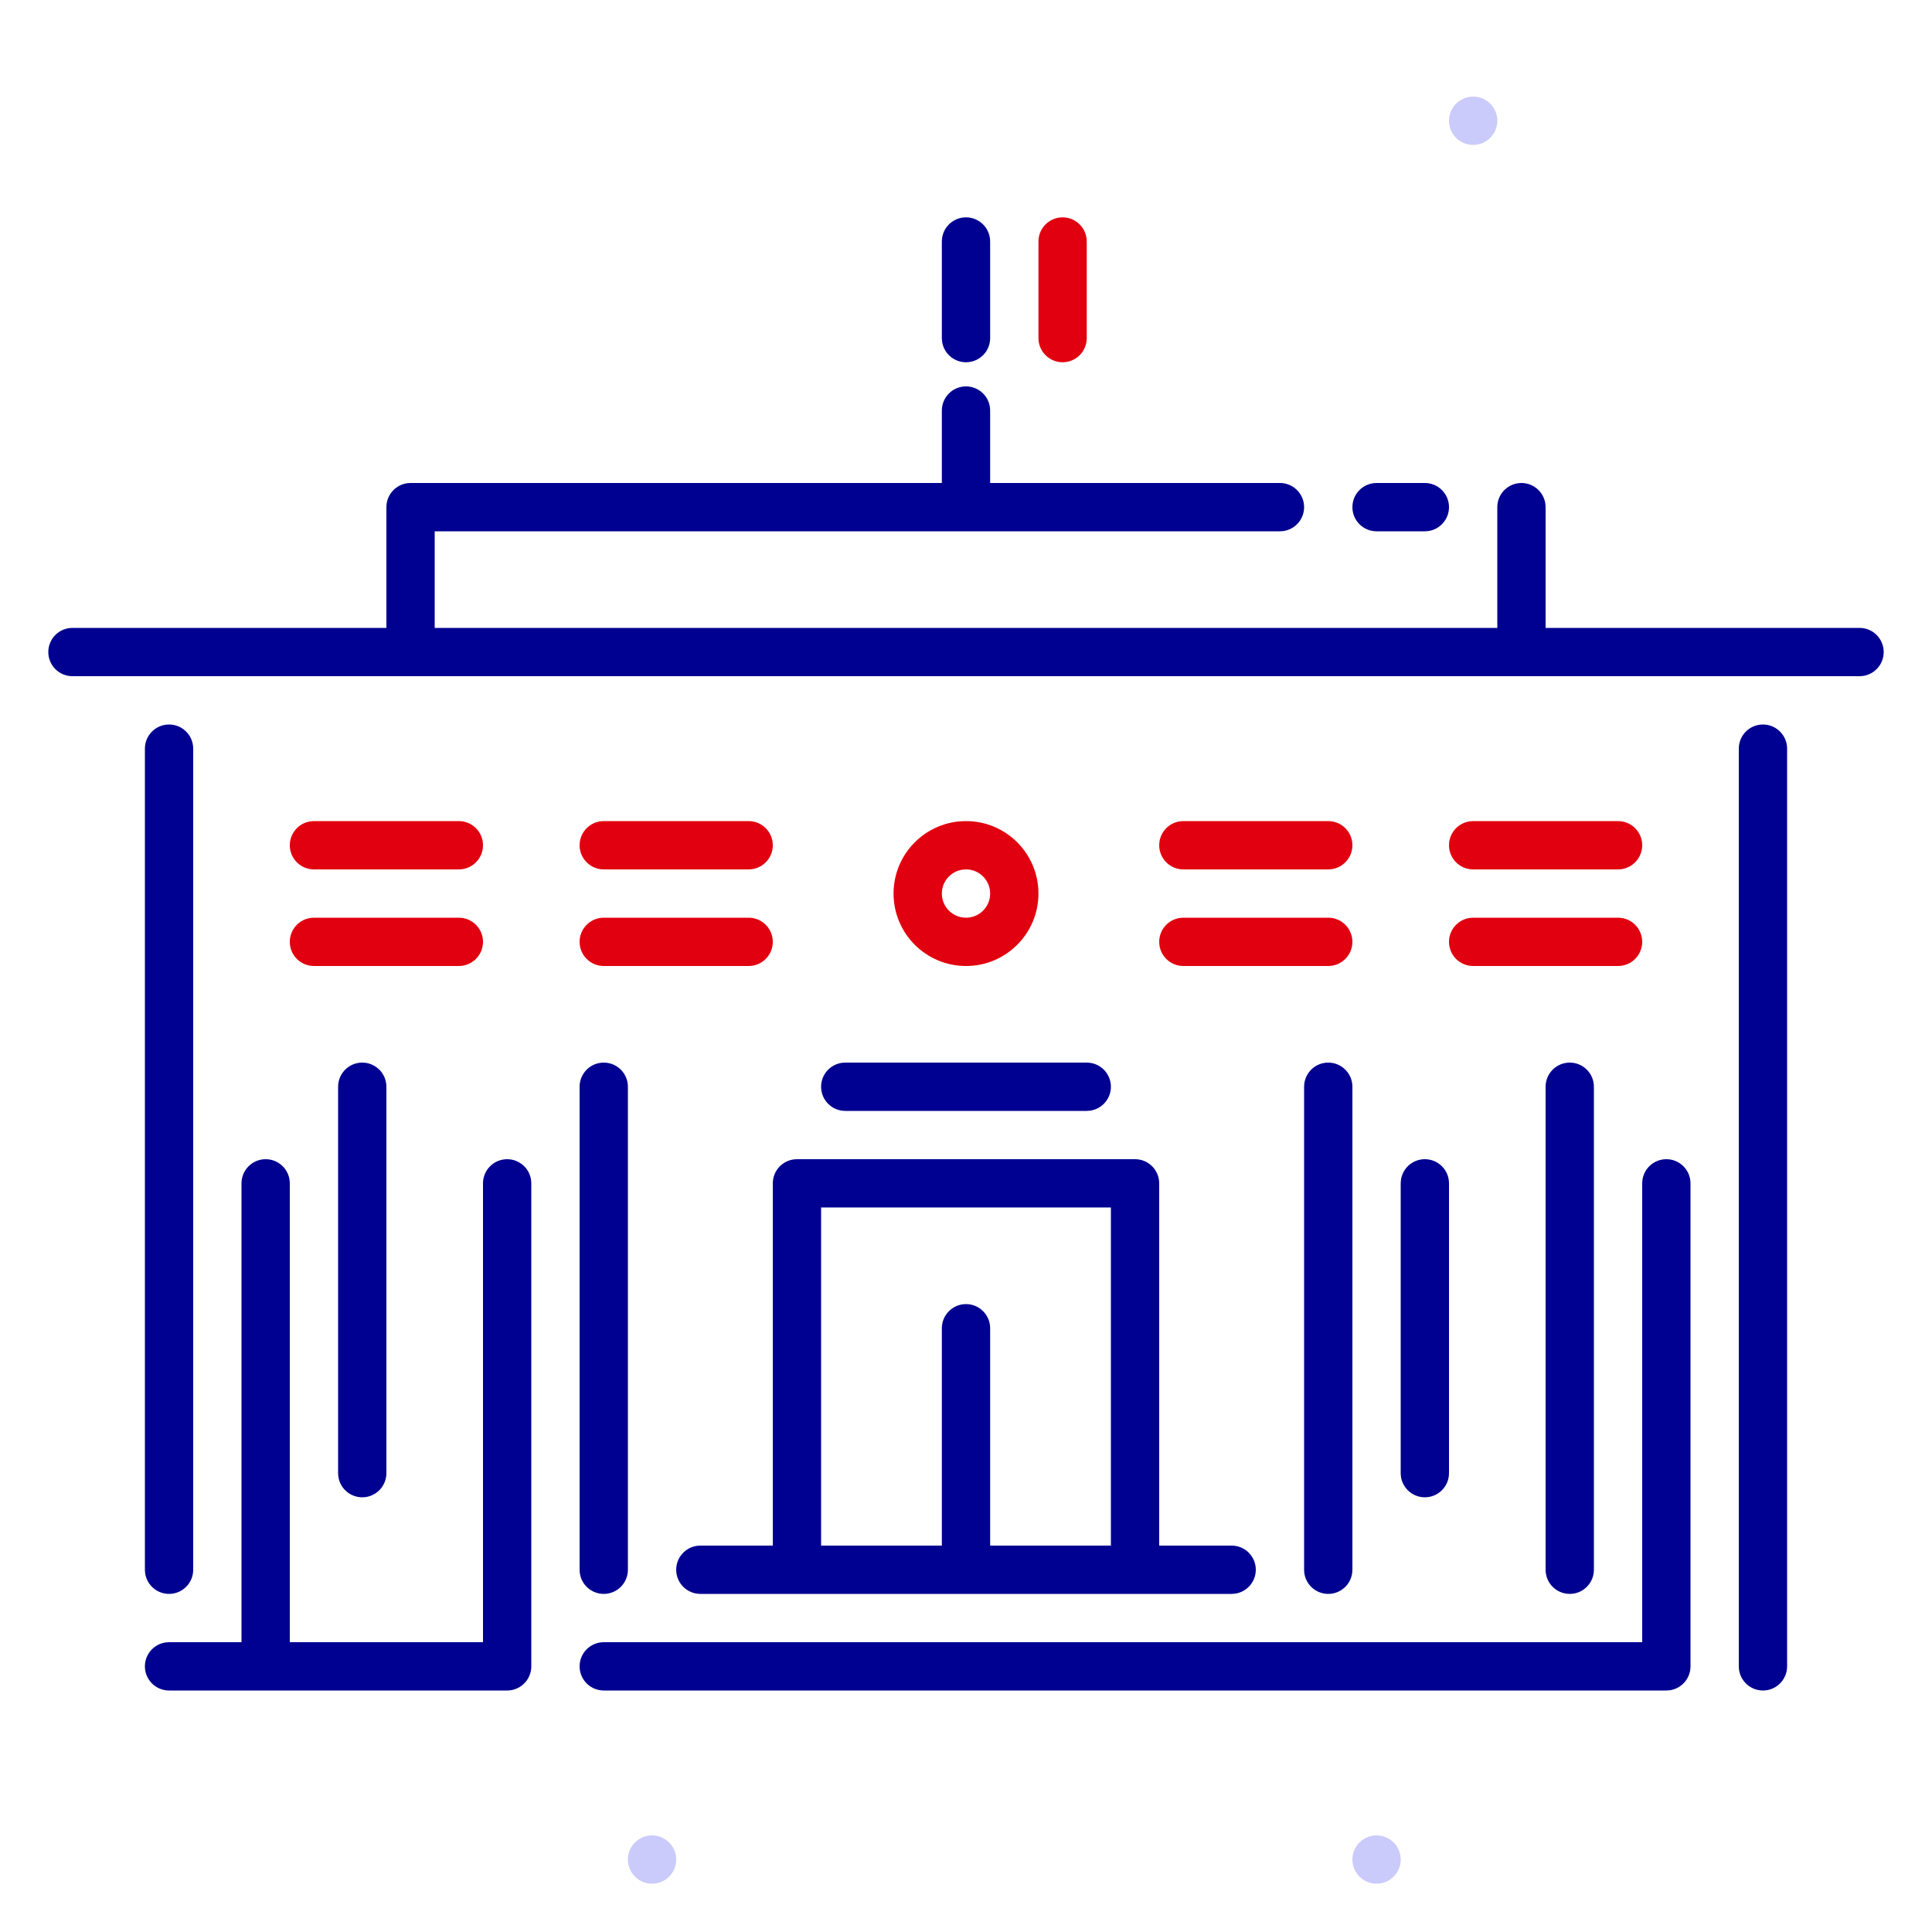
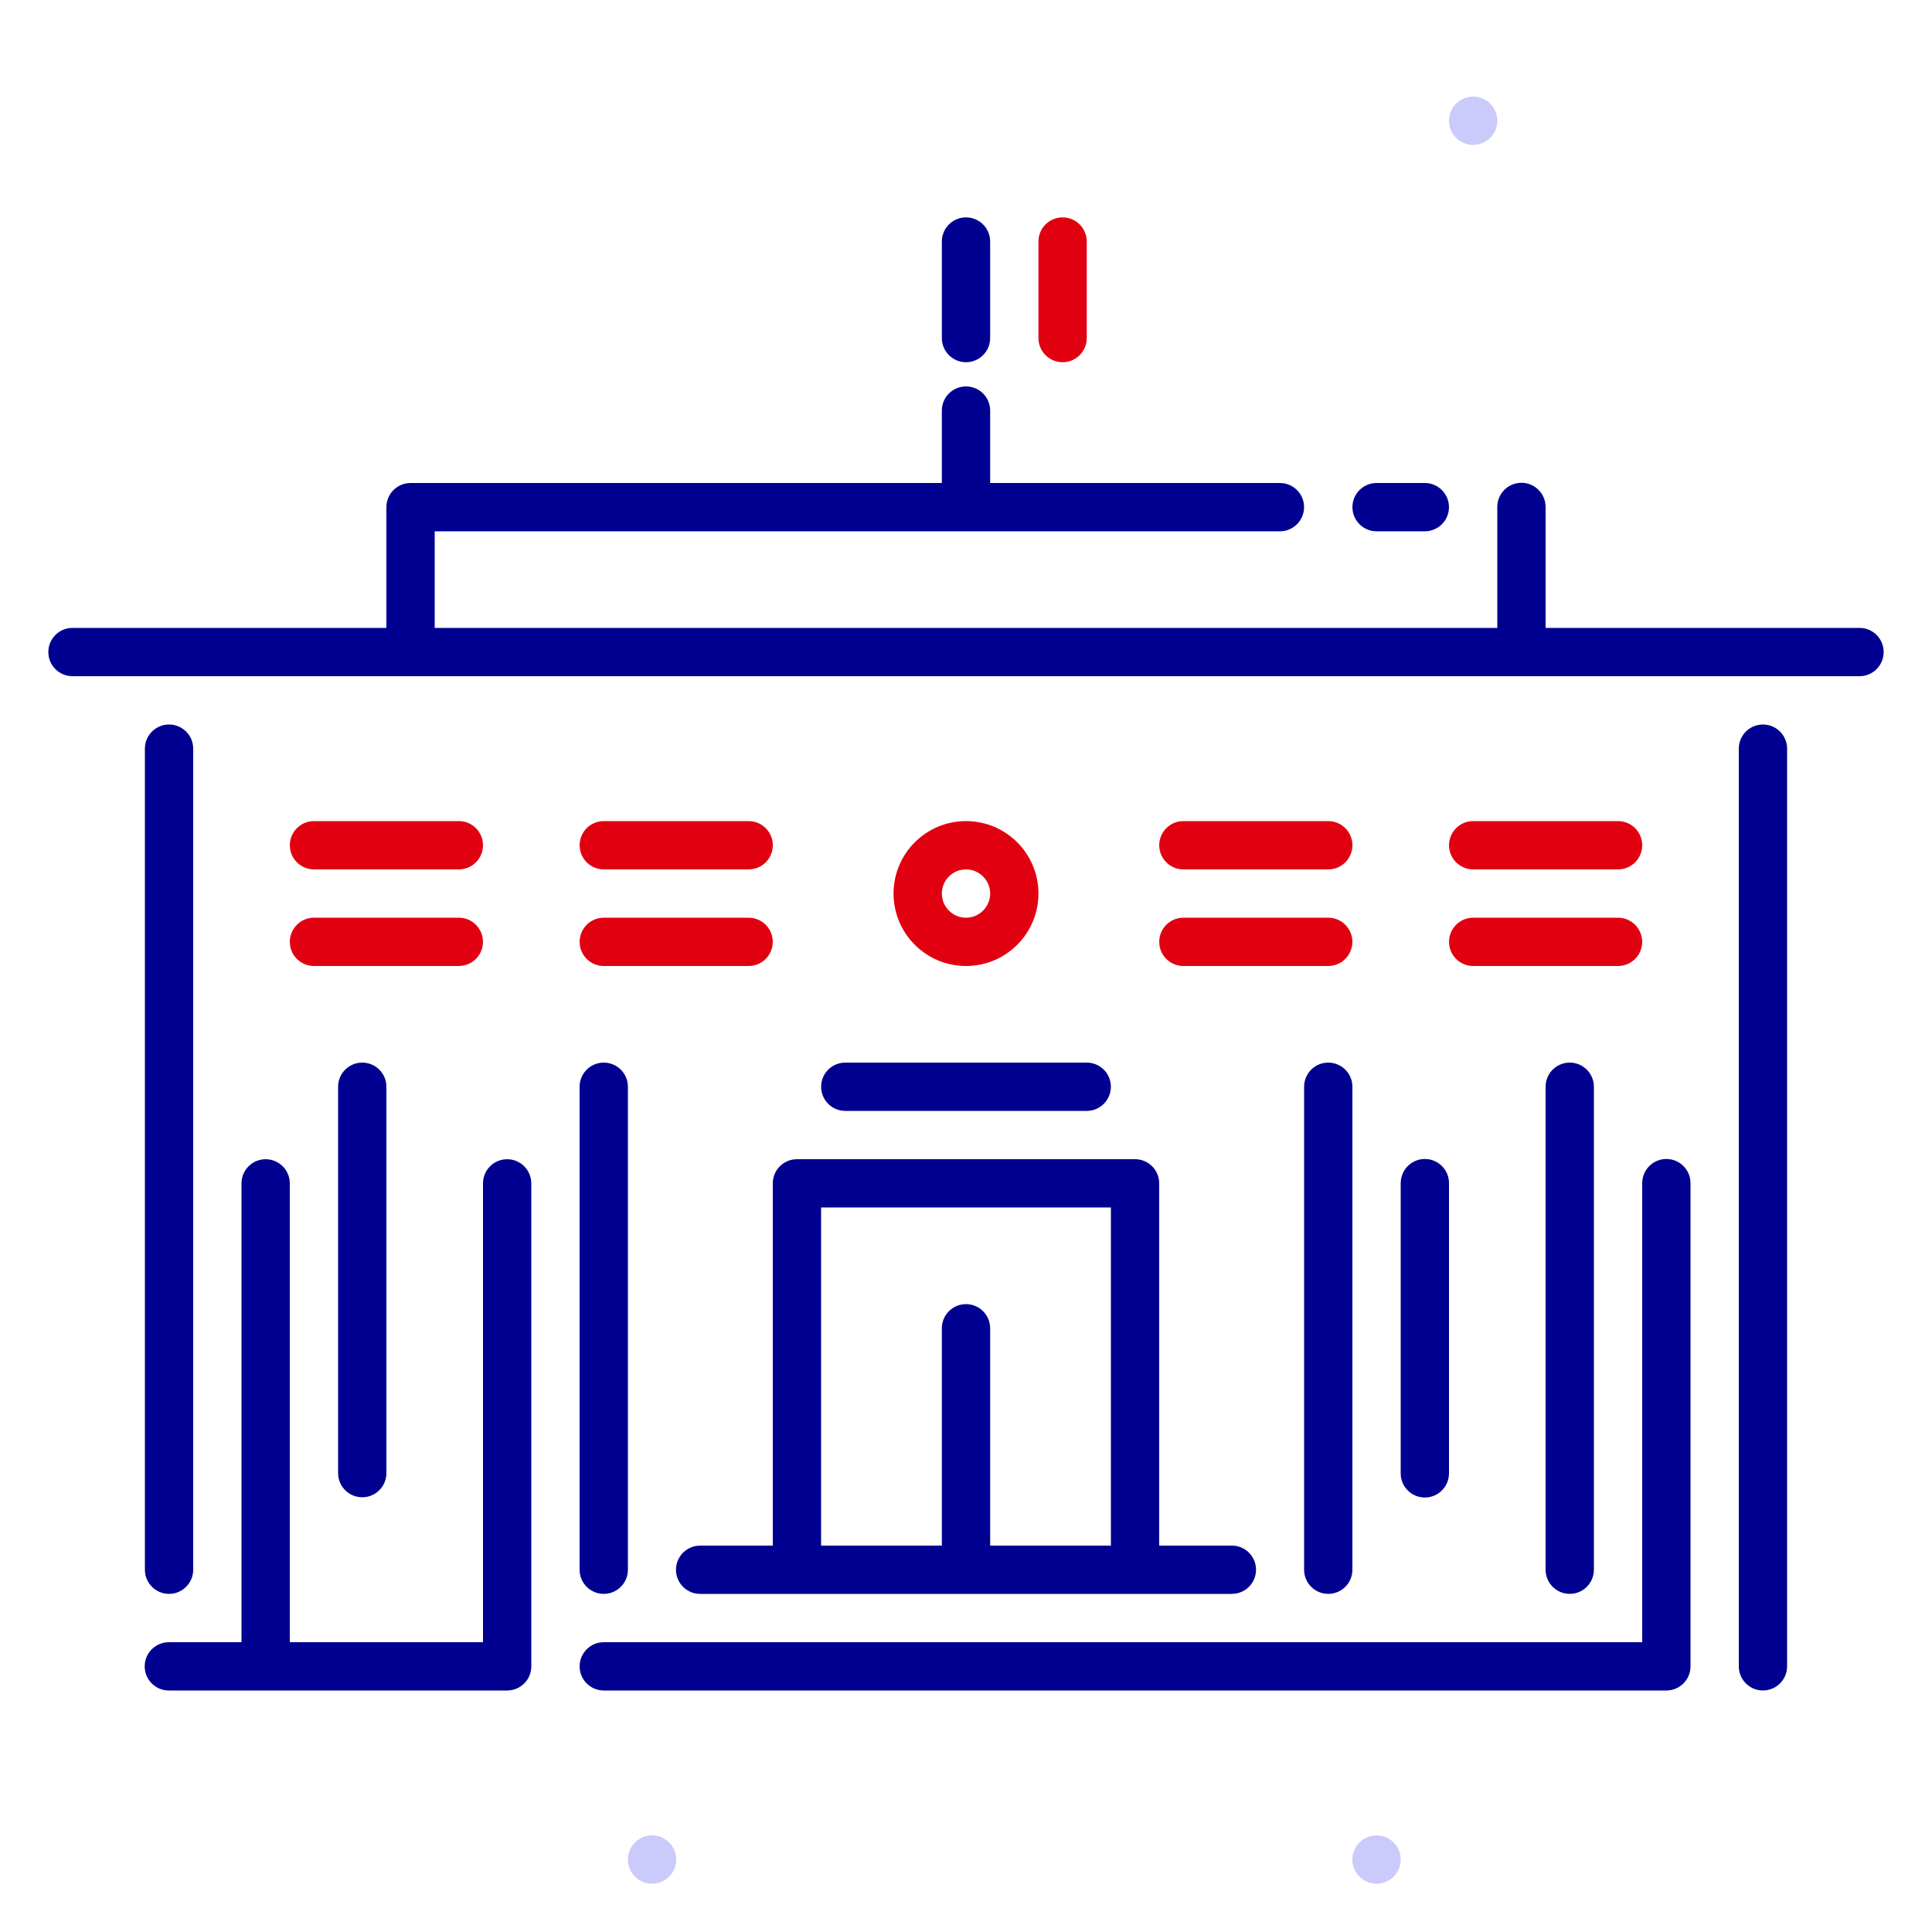
- <svg xmlns="http://www.w3.org/2000/svg" width="138" height="138" viewBox="0 0 138 138" fill="none">
-   <path fill-rule="evenodd" clip-rule="evenodd" d="M98.325 134.55C97.374 134.55 96.6 133.776 96.6 132.825C96.6 131.874 97.374 131.1 98.325 131.1C99.276 131.1 100.05 131.874 100.05 132.825C100.05 133.776 99.276 134.55 98.325 134.55Z" fill="#CACAFB" />
-   <path fill-rule="evenodd" clip-rule="evenodd" d="M105.225 10.35C104.274 10.35 103.5 9.576 103.5 8.625C103.5 7.674 104.274 6.9 105.225 6.9C106.176 6.9 106.95 7.674 106.95 8.625C106.95 9.576 106.176 10.35 105.225 10.35Z" fill="#CACAFB" />
-   <path fill-rule="evenodd" clip-rule="evenodd" d="M46.575 134.55C45.624 134.55 44.85 133.776 44.85 132.825C44.85 131.874 45.624 131.1 46.575 131.1C47.526 131.1 48.3 131.874 48.3 132.825C48.3 133.776 47.526 134.55 46.575 134.55Z" fill="#CACAFB" />
-   <path d="M77.613 17.049C77.514 16.191 76.785 15.525 75.9 15.525C74.947 15.525 74.175 16.297 74.175 17.25V24.15L74.187 24.351C74.286 25.209 75.015 25.875 75.9 25.875C76.853 25.875 77.625 25.103 77.625 24.15V17.25L77.613 17.049Z" fill="#E1000F" />
-   <path d="M34.5 60.375C34.5 59.422 33.728 58.65 32.775 58.65H22.425L22.224 58.662C21.366 58.761 20.7 59.49 20.7 60.375C20.7 61.328 21.472 62.1 22.425 62.1H32.775L32.976 62.088C33.834 61.989 34.5 61.26 34.5 60.375Z" fill="#E1000F" />
-   <path fill-rule="evenodd" clip-rule="evenodd" d="M69 58.65C66.142 58.65 63.825 60.967 63.825 63.825C63.825 66.683 66.142 69 69 69C71.858 69 74.175 66.683 74.175 63.825C74.175 60.967 71.858 58.65 69 58.65ZM69 62.1C69.953 62.1 70.725 62.872 70.725 63.825C70.725 64.778 69.953 65.55 69 65.55C68.047 65.55 67.275 64.778 67.275 63.825C67.275 62.872 68.047 62.1 69 62.1Z" fill="#E1000F" />
-   <path d="M32.775 65.55C33.728 65.55 34.5 66.322 34.5 67.275C34.5 68.16 33.834 68.889 32.976 68.988L32.775 69H22.425C21.472 69 20.7 68.228 20.7 67.275C20.7 66.39 21.366 65.661 22.224 65.562L22.425 65.55H32.775Z" fill="#E1000F" />
-   <path d="M55.2 60.375C55.2 59.422 54.428 58.65 53.475 58.65H43.125L42.924 58.662C42.066 58.761 41.4 59.49 41.4 60.375C41.4 61.328 42.172 62.1 43.125 62.1H53.475L53.676 62.088C54.534 61.989 55.2 61.26 55.2 60.375Z" fill="#E1000F" />
-   <path d="M53.475 65.55C54.428 65.55 55.2 66.322 55.2 67.275C55.2 68.16 54.534 68.889 53.676 68.988L53.475 69H43.125C42.172 69 41.4 68.228 41.4 67.275C41.4 66.39 42.066 65.661 42.924 65.562L43.125 65.55H53.475Z" fill="#E1000F" />
-   <path d="M96.6 60.375C96.6 59.422 95.828 58.65 94.875 58.65H84.525L84.324 58.662C83.466 58.761 82.8 59.49 82.8 60.375C82.8 61.328 83.572 62.1 84.525 62.1H94.875L95.076 62.088C95.934 61.989 96.6 61.26 96.6 60.375Z" fill="#E1000F" />
-   <path d="M94.875 65.55C95.828 65.55 96.6 66.322 96.6 67.275C96.6 68.16 95.934 68.889 95.076 68.988L94.875 69H84.525C83.572 69 82.8 68.228 82.8 67.275C82.8 66.39 83.466 65.661 84.324 65.562L84.525 65.55H94.875Z" fill="#E1000F" />
-   <path d="M117.3 60.375C117.3 59.422 116.528 58.65 115.575 58.65H105.225L105.024 58.662C104.166 58.761 103.5 59.49 103.5 60.375C103.5 61.328 104.272 62.1 105.225 62.1H115.575L115.776 62.088C116.634 61.989 117.3 61.26 117.3 60.375Z" fill="#E1000F" />
-   <path d="M115.575 65.55C116.528 65.55 117.3 66.322 117.3 67.275C117.3 68.16 116.634 68.889 115.776 68.988L115.575 69H105.225C104.272 69 103.5 68.228 103.5 67.275C103.5 66.39 104.166 65.661 105.024 65.562L105.225 65.55H115.575Z" fill="#E1000F" />
-   <path d="M70.713 17.049C70.614 16.191 69.885 15.525 69 15.525C68.047 15.525 67.275 16.297 67.275 17.25V24.15L67.287 24.351C67.386 25.209 68.115 25.875 69 25.875C69.953 25.875 70.725 25.103 70.725 24.15V17.25L70.713 17.049Z" fill="#000091" />
-   <path d="M70.713 29.124C70.614 28.266 69.885 27.6 69 27.6C68.047 27.6 67.275 28.372 67.275 29.325V34.5H29.325L29.124 34.512C28.266 34.611 27.6 35.34 27.6 36.225V44.85H5.175L4.974 44.862C4.116 44.961 3.45 45.69 3.45 46.575C3.45 47.528 4.222 48.3 5.175 48.3H132.825L133.026 48.288C133.884 48.189 134.55 47.46 134.55 46.575C134.55 45.622 133.778 44.85 132.825 44.85H110.4V36.225L110.388 36.024C110.289 35.166 109.56 34.5 108.675 34.5C107.722 34.5 106.95 35.272 106.95 36.225V44.85H31.05V37.95H91.425L91.626 37.938C92.484 37.839 93.15 37.11 93.15 36.225C93.15 35.272 92.378 34.5 91.425 34.5H70.725V29.325L70.713 29.124Z" fill="#000091" />
-   <path d="M43.125 75.9C44.01 75.9 44.739 76.566 44.838 77.424L44.85 77.625V112.125C44.85 113.078 44.078 113.85 43.125 113.85C42.24 113.85 41.511 113.184 41.412 112.326L41.4 112.125V77.625C41.4 76.672 42.172 75.9 43.125 75.9Z" fill="#000091" />
-   <path d="M37.938 84.324C37.839 83.466 37.11 82.8 36.225 82.8C35.272 82.8 34.5 83.572 34.5 84.525V117.3H20.7V84.525L20.688 84.324C20.589 83.466 19.86 82.8 18.975 82.8C18.022 82.8 17.25 83.572 17.25 84.525V117.3H12.075L11.874 117.312C11.016 117.411 10.35 118.14 10.35 119.025C10.35 119.978 11.122 120.75 12.075 120.75H36.225C36.344 120.75 36.46 120.738 36.573 120.715C37.359 120.554 37.95 119.859 37.95 119.025V84.525L37.938 84.324Z" fill="#000091" />
-   <path d="M25.875 75.9C26.76 75.9 27.489 76.566 27.588 77.424L27.6 77.625V105.225C27.6 106.178 26.828 106.95 25.875 106.95C24.99 106.95 24.261 106.284 24.162 105.426L24.15 105.225V77.625C24.15 76.672 24.922 75.9 25.875 75.9Z" fill="#000091" />
-   <path d="M101.775 34.5C102.728 34.5 103.5 35.272 103.5 36.225C103.5 37.11 102.834 37.839 101.976 37.938L101.775 37.95H98.325C97.372 37.95 96.6 37.178 96.6 36.225C96.6 35.34 97.266 34.611 98.124 34.512L98.325 34.5H101.775Z" fill="#000091" />
-   <path d="M12.075 51.75C12.96 51.75 13.689 52.416 13.788 53.274L13.8 53.475V112.125C13.8 113.078 13.028 113.85 12.075 113.85C11.19 113.85 10.461 113.184 10.362 112.326L10.35 112.125V53.475C10.35 52.522 11.122 51.75 12.075 51.75Z" fill="#000091" />
-   <path fill-rule="evenodd" clip-rule="evenodd" d="M82.788 84.324C82.689 83.466 81.96 82.8 81.075 82.8H56.925L56.724 82.812C55.866 82.911 55.2 83.64 55.2 84.525V110.4H50.025L49.824 110.412C48.966 110.511 48.3 111.24 48.3 112.125C48.3 113.078 49.072 113.85 50.025 113.85H87.975L88.176 113.838C89.034 113.739 89.7 113.01 89.7 112.125C89.7 111.172 88.928 110.4 87.975 110.4H82.8V84.525L82.788 84.324ZM67.275 110.4H58.65V86.248H79.35V110.4H70.725V94.875L70.713 94.674C70.614 93.816 69.885 93.15 69 93.15C68.047 93.15 67.275 93.922 67.275 94.875V110.4Z" fill="#000091" />
-   <path d="M77.625 75.9C78.578 75.9 79.35 76.672 79.35 77.625C79.35 78.51 78.684 79.239 77.826 79.338L77.625 79.35H60.375C59.422 79.35 58.65 78.578 58.65 77.625C58.65 76.74 59.316 76.011 60.174 75.912L60.375 75.9H77.625Z" fill="#000091" />
-   <path d="M94.875 75.9C93.99 75.9 93.261 76.566 93.162 77.424L93.15 77.625V112.125C93.15 113.078 93.922 113.85 94.875 113.85C95.76 113.85 96.489 113.184 96.588 112.326L96.6 112.125V77.625C96.6 76.672 95.828 75.9 94.875 75.9Z" fill="#000091" />
-   <path d="M100.062 84.324C100.161 83.466 100.89 82.8 101.775 82.8C102.728 82.8 103.5 83.572 103.5 84.525V105.225L103.488 105.426C103.389 106.284 102.66 106.95 101.775 106.95C100.822 106.95 100.05 106.178 100.05 105.225V84.525L100.062 84.324Z" fill="#000091" />
-   <path d="M112.125 75.9C111.24 75.9 110.511 76.566 110.412 77.424L110.4 77.625V112.125C110.4 113.078 111.172 113.85 112.125 113.85C113.01 113.85 113.739 113.184 113.838 112.326L113.85 112.125V77.625C113.85 76.672 113.078 75.9 112.125 75.9Z" fill="#000091" />
-   <path d="M117.312 84.324C117.411 83.466 118.14 82.8 119.025 82.8C119.978 82.8 120.75 83.572 120.75 84.525V119.025C120.75 119.093 120.746 119.16 120.738 119.226C120.646 120.018 120.018 120.646 119.226 120.738C119.16 120.746 119.093 120.75 119.025 120.75H43.125C42.172 120.75 41.4 119.978 41.4 119.025C41.4 118.14 42.066 117.411 42.924 117.312L43.125 117.3H117.3V84.525L117.312 84.324Z" fill="#000091" />
-   <path d="M125.925 51.75C126.81 51.75 127.539 52.416 127.638 53.274L127.65 53.475V119.025C127.65 119.978 126.878 120.75 125.925 120.75C125.04 120.75 124.311 120.084 124.212 119.226L124.2 119.025V53.475C124.2 52.522 124.972 51.75 125.925 51.75Z" fill="#000091" />
+ <svg xmlns="http://www.w3.org/2000/svg" width="138" height="138" fill="none">
+   <path fill-rule="evenodd" clip-rule="evenodd" d="M98.325 134.55a1.727 1.727 0 0 1-1.725-1.725c0-.951.774-1.725 1.725-1.725.951 0 1.725.774 1.725 1.725 0 .951-.774 1.725-1.725 1.725Zm6.9-124.2a1.727 1.727 0 0 1-1.725-1.725c0-.951.774-1.725 1.725-1.725.951 0 1.725.774 1.725 1.725 0 .951-.774 1.725-1.725 1.725Zm-58.65 124.2a1.727 1.727 0 0 1-1.725-1.725c0-.951.774-1.725 1.725-1.725.951 0 1.725.774 1.725 1.725 0 .951-.774 1.725-1.725 1.725Z" fill="#CACAFB" />
+   <path d="M77.613 17.049a1.725 1.725 0 0 0-3.438.201v6.9l.012.201a1.725 1.725 0 0 0 3.438-.201v-6.9l-.012-.201ZM34.5 60.375c0-.953-.772-1.725-1.725-1.725h-10.35l-.201.012a1.725 1.725 0 0 0 .201 3.438h10.35l.201-.012a1.725 1.725 0 0 0 1.524-1.713Z" fill="#E1000F" />
+   <path fill-rule="evenodd" clip-rule="evenodd" d="M69 58.65A5.175 5.175 0 1 0 69 69a5.175 5.175 0 0 0 0-10.35Zm0 3.45a1.725 1.725 0 1 1 0 3.45 1.725 1.725 0 0 1 0-3.45Z" fill="#E1000F" />
+   <path d="M32.775 65.55a1.725 1.725 0 0 1 .201 3.438l-.201.012h-10.35a1.725 1.725 0 0 1-.201-3.438l.201-.012h10.35ZM55.2 60.375c0-.953-.772-1.725-1.725-1.725h-10.35l-.201.012a1.725 1.725 0 0 0 .201 3.438h10.35l.201-.012a1.725 1.725 0 0 0 1.524-1.713Zm-1.725 5.175a1.725 1.725 0 0 1 .201 3.438l-.201.012h-10.35a1.725 1.725 0 0 1-.201-3.438l.201-.012h10.35ZM96.6 60.375c0-.953-.772-1.725-1.725-1.725h-10.35l-.201.012a1.725 1.725 0 0 0 .201 3.438h10.35l.201-.012a1.725 1.725 0 0 0 1.524-1.713Zm-1.725 5.175a1.725 1.725 0 0 1 .201 3.438l-.201.012h-10.35a1.725 1.725 0 0 1-.201-3.438l.201-.012h10.35Zm22.425-5.175c0-.953-.772-1.725-1.725-1.725h-10.35l-.201.012a1.725 1.725 0 0 0 .201 3.438h10.35l.201-.012a1.725 1.725 0 0 0 1.524-1.713Zm-1.725 5.175a1.725 1.725 0 0 1 .201 3.438l-.201.012h-10.35a1.725 1.725 0 0 1-.201-3.438l.201-.012h10.35Z" fill="#E1000F" />
+   <path d="M70.713 17.049a1.725 1.725 0 0 0-3.438.201v6.9l.012.201a1.725 1.725 0 0 0 3.438-.201v-6.9l-.012-.201Zm0 12.075a1.725 1.725 0 0 0-3.438.201V34.5h-37.95l-.201.012c-.858.1-1.524.828-1.524 1.713v8.625H5.175l-.201.012a1.725 1.725 0 0 0 .201 3.438h127.65l.201-.012a1.725 1.725 0 0 0-.201-3.438H110.4v-8.625l-.012-.201a1.724 1.724 0 0 0-3.438.201v8.625h-75.9v-6.9h60.375l.201-.012a1.725 1.725 0 0 0-.201-3.438h-20.7v-5.175l-.012-.201ZM43.125 75.9c.885 0 1.614.666 1.713 1.524l.012.201v34.5a1.725 1.725 0 0 1-3.438.201l-.012-.201v-34.5c0-.953.772-1.725 1.725-1.725Zm-5.187 8.424a1.725 1.725 0 0 0-3.438.201V117.3H20.7V84.525l-.012-.201a1.725 1.725 0 0 0-3.438.201V117.3h-5.175l-.201.012a1.724 1.724 0 0 0 .201 3.438h24.15a1.725 1.725 0 0 0 1.725-1.725v-34.5l-.012-.201Z" fill="#000091" />
+   <path d="M25.875 75.9c.885 0 1.614.666 1.713 1.524l.012.201v27.6a1.725 1.725 0 0 1-3.438.201l-.012-.201v-27.6c0-.953.772-1.725 1.725-1.725Zm75.9-41.4a1.725 1.725 0 0 1 .201 3.438l-.201.012h-3.45a1.725 1.725 0 0 1-.201-3.438l.201-.012h3.45Zm-89.7 17.25c.885 0 1.614.666 1.713 1.524l.012.201v58.65a1.725 1.725 0 0 1-3.438.201l-.012-.201v-58.65c0-.953.772-1.725 1.725-1.725Z" fill="#000091" />
+   <path fill-rule="evenodd" clip-rule="evenodd" d="M82.788 84.324a1.725 1.725 0 0 0-1.713-1.524h-24.15l-.201.012c-.858.1-1.524.828-1.524 1.713V110.4h-5.175l-.201.012a1.724 1.724 0 0 0 .201 3.438h37.95l.201-.012a1.724 1.724 0 0 0-.201-3.438H82.8V84.525l-.012-.201ZM67.275 110.4H58.65V86.248h20.7V110.4h-8.625V94.875l-.012-.201a1.725 1.725 0 0 0-3.438.201V110.4Z" fill="#000091" />
+   <path d="M77.625 75.9a1.725 1.725 0 0 1 .201 3.438l-.201.012h-17.25a1.725 1.725 0 0 1-.201-3.438l.201-.012h17.25Zm17.25 0c-.885 0-1.614.666-1.713 1.524l-.012.201v34.5a1.725 1.725 0 0 0 3.438.201l.012-.201v-34.5c0-.953-.772-1.725-1.725-1.725Zm5.187 8.424a1.724 1.724 0 0 1 3.438.201v20.7l-.012.201a1.724 1.724 0 0 1-3.438-.201v-20.7l.012-.201Zm12.063-8.424c-.885 0-1.614.666-1.713 1.524l-.012.201v34.5a1.725 1.725 0 0 0 3.438.201l.012-.201v-34.5c0-.953-.772-1.725-1.725-1.725Z" fill="#000091" />
+   <path d="M117.312 84.324a1.724 1.724 0 0 1 3.438.201v34.5a1.725 1.725 0 0 1-1.725 1.725h-75.9a1.725 1.725 0 0 1-.201-3.438l.201-.012H117.3V84.525l.012-.201Zm8.613-32.574c.885 0 1.614.666 1.713 1.524l.012.201v65.55a1.725 1.725 0 0 1-3.438.201l-.012-.201v-65.55c0-.953.772-1.725 1.725-1.725Z" fill="#000091" />
</svg>
